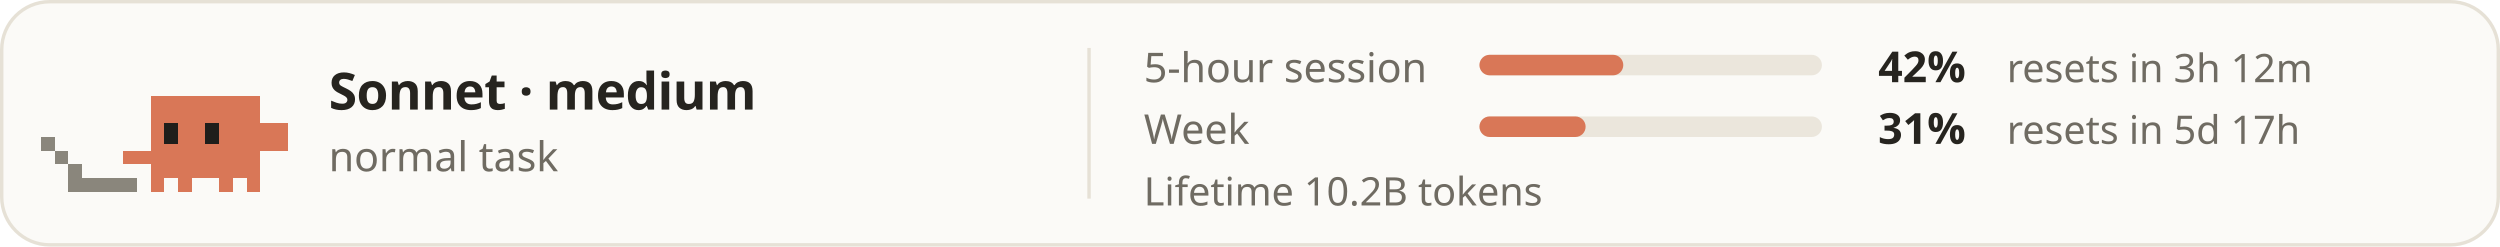
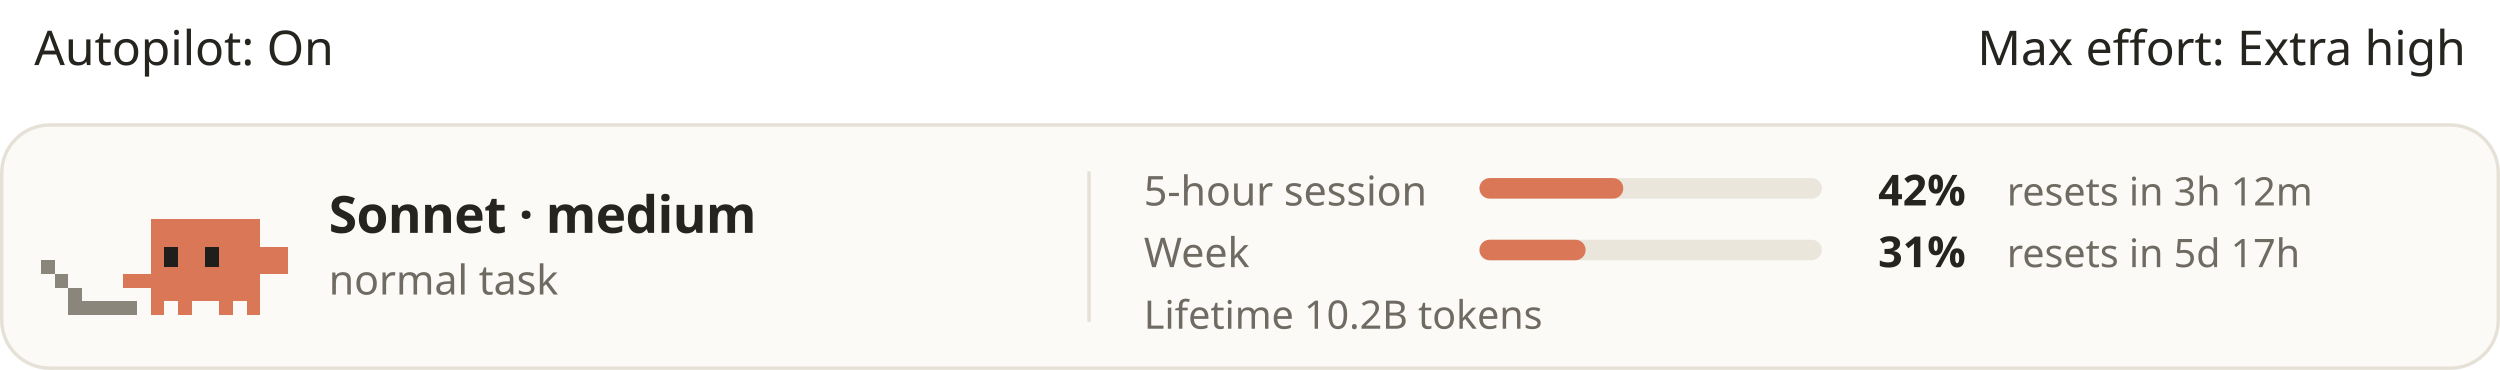
- <svg xmlns="http://www.w3.org/2000/svg" width="730" height="72" viewBox="0 0 730 72">
+ <svg xmlns="http://www.w3.org/2000/svg" width="730" height="108" viewBox="0 0 730 108">
  <style>
+ .rb{fill:#26241f}.rd{fill:#8f8b82}.sel{fill:#c2643f}@media (prefers-color-scheme: dark){.rb{fill:#e8e6e1}.rd{fill:#8f8b82}.sel{fill:#e8916e}}</style>
+   <text class="rb" x="10" y="19" font-size="14" font-family="Segoe UI Variable, Segoe UI, system-ui, -apple-system, sans-serif">Autopilot: On</text>
+   <text class="rb" x="720" y="19" text-anchor="end" font-size="14" font-family="Segoe UI Variable, Segoe UI, system-ui, -apple-system, sans-serif">Max effort: Extra high</text>
+   <g transform="translate(0 36)">
+     <style>
.card{fill:#fbfaf7;stroke:#e6e1d6}.t1{fill:#26241f}.t2{fill:#6f6b62}.trkf{fill:#ebe6dc}.div{stroke:#e6e1d6}
@media (prefers-color-scheme: dark){.card{fill:#262522;stroke:#38362f}.t1{fill:#efede7}.t2{fill:#a8a49a}.trkf{fill:#3a3833}.div{stroke:#38362f}}
.num{font-variant-numeric:tabular-nums}
.eye{transform-box:fill-box;transform-origin:center;animation:blink 4s infinite}
.bob{animation:bob 1.2s ease-in-out infinite}.tap{animation:tap .3s steps(1) infinite}
.d1,.d2,.d3{animation:dot 1.2s infinite}.d2{animation-delay:.2s}.d3{animation-delay:.4s}
@keyframes blink{0%,92%,100%{transform:scaleY(1)}95%{transform:scaleY(.1)}}
@keyframes bob{50%{transform:translateY(-2px)}}
@keyframes tap{50%{transform:translateY(4px)}}
@keyframes dot{0%,100%{opacity:.2}50%{opacity:1}}
@media (prefers-reduced-motion: reduce){*{animation:none!important}}
</style>
-   <rect class="card" x="0.5" y="0.5" width="729" height="71" rx="14" />
-   <g transform="translate(12 24)" shape-rendering="crispEdges">
-     <rect x="8" y="28" width="20" height="4" fill="#8a867c" />
-     <rect x="8" y="24" width="4" height="4" fill="#8a867c" />
-     <rect x="4" y="20" width="4" height="4" fill="#8a867c" />
-     <rect x="0" y="16" width="4" height="4" fill="#8a867c" />
-     <rect x="32" y="24" width="4" height="8" fill="#d97757" />
-     <rect x="40" y="24" width="4" height="8" fill="#d97757" />
-     <rect x="52" y="24" width="4" height="8" fill="#d97757" />
-     <rect x="60" y="24" width="4" height="8" fill="#d97757" />
-     <g transform="translate(0 4)">
-       <g class="">
-         <rect x="32" y="0" width="32" height="24" fill="#d97757" />
-         <rect x="64" y="8" width="8" height="8" fill="#d97757" />
-         <rect class="eye" x="36" y="8" width="4" height="6" fill="#1f1e1b" />
-         <rect class="eye" x="48" y="8" width="4" height="6" fill="#1f1e1b" />
-         <g class="tap">
-           <rect x="24" y="16" width="8" height="4" fill="#d97757" />
+     <rect class="card" x="0.5" y="0.5" width="729" height="71" rx="14" />
+     <g transform="translate(12 24)" shape-rendering="crispEdges">
+       <rect x="8" y="28" width="20" height="4" fill="#8a867c" />
+       <rect x="8" y="24" width="4" height="4" fill="#8a867c" />
+       <rect x="4" y="20" width="4" height="4" fill="#8a867c" />
+       <rect x="0" y="16" width="4" height="4" fill="#8a867c" />
+       <rect x="32" y="24" width="4" height="8" fill="#d97757" />
+       <rect x="40" y="24" width="4" height="8" fill="#d97757" />
+       <rect x="52" y="24" width="4" height="8" fill="#d97757" />
+       <rect x="60" y="24" width="4" height="8" fill="#d97757" />
+       <g transform="translate(0 4)">
+         <g class="">
+           <rect x="32" y="0" width="32" height="24" fill="#d97757" />
+           <rect x="64" y="8" width="8" height="8" fill="#d97757" />
+           <rect class="eye" x="36" y="8" width="4" height="6" fill="#1f1e1b" />
+           <rect class="eye" x="48" y="8" width="4" height="6" fill="#1f1e1b" />
+           <g class="tap">
+             <rect x="24" y="16" width="8" height="4" fill="#d97757" />
+           </g>
        </g>
      </g>
    </g>
+     <text class="t1" x="96" y="32" font-size="15" font-weight="600" letter-spacing="-0.15" font-family="Segoe UI Variable, Segoe UI, system-ui, -apple-system, sans-serif">Sonnet · medium</text>
+     <text class="t2" x="96" y="50" font-size="12" font-family="Segoe UI Variable, Segoe UI, system-ui, -apple-system, sans-serif">normal task</text>
+     <line class="div" x1="318" y1="14" x2="318" y2="58" stroke-width="1" />
+     <text class="t2" x="334" y="24" font-size="12" font-weight="500" font-family="Segoe UI Variable, Segoe UI, system-ui, -apple-system, sans-serif">5-hour session</text>
+     <rect class="trkf" x="432" y="16" width="100" height="6" rx="3" />
+     <rect x="432" y="16" width="42.0" height="6" rx="3" fill="#d97757" />
+     <text class="t1 num" x="574" y="24" text-anchor="end" font-size="12.5" font-weight="600" font-family="Segoe UI Variable, Segoe UI, system-ui, -apple-system, sans-serif">42%</text>
+     <text class="t2 num" x="586" y="24" font-size="11.5" font-family="Segoe UI Variable, Segoe UI, system-ui, -apple-system, sans-serif">resets in 3h 12m</text>
+     <text class="t2" x="334" y="42" font-size="12" font-weight="500" font-family="Segoe UI Variable, Segoe UI, system-ui, -apple-system, sans-serif">Week</text>
+     <rect class="trkf" x="432" y="34" width="100" height="6" rx="3" />
+     <rect x="432" y="34" width="31.0" height="6" rx="3" fill="#d97757" />
+     <text class="t1 num" x="574" y="42" text-anchor="end" font-size="12.5" font-weight="600" font-family="Segoe UI Variable, Segoe UI, system-ui, -apple-system, sans-serif">31%</text>
+     <text class="t2 num" x="586" y="42" font-size="11.5" font-family="Segoe UI Variable, Segoe UI, system-ui, -apple-system, sans-serif">resets in 5d 17h</text>
+     <text class="t2 num" x="334" y="60" font-size="11.5" font-family="Segoe UI Variable, Segoe UI, system-ui, -apple-system, sans-serif">Lifetime 10.2B tokens</text>
  </g>
-   <text class="t1" x="96" y="32" font-size="15" font-weight="600" letter-spacing="-0.15" font-family="Segoe UI Variable, Segoe UI, system-ui, -apple-system, sans-serif">Sonnet · medium</text>
-   <text class="t2" x="96" y="50" font-size="12" font-family="Segoe UI Variable, Segoe UI, system-ui, -apple-system, sans-serif">normal task</text>
-   <line class="div" x1="318" y1="14" x2="318" y2="58" stroke-width="1" />
-   <text class="t2" x="334" y="24" font-size="12" font-weight="500" font-family="Segoe UI Variable, Segoe UI, system-ui, -apple-system, sans-serif">5-hour session</text>
-   <rect class="trkf" x="432" y="16" width="100" height="6" rx="3" />
-   <rect x="432" y="16" width="42.0" height="6" rx="3" fill="#d97757" />
-   <text class="t1 num" x="574" y="24" text-anchor="end" font-size="12.5" font-weight="600" font-family="Segoe UI Variable, Segoe UI, system-ui, -apple-system, sans-serif">42%</text>
-   <text class="t2 num" x="586" y="24" font-size="11.5" font-family="Segoe UI Variable, Segoe UI, system-ui, -apple-system, sans-serif">resets in 3h 12m</text>
-   <text class="t2" x="334" y="42" font-size="12" font-weight="500" font-family="Segoe UI Variable, Segoe UI, system-ui, -apple-system, sans-serif">Week</text>
-   <rect class="trkf" x="432" y="34" width="100" height="6" rx="3" />
-   <rect x="432" y="34" width="31.0" height="6" rx="3" fill="#d97757" />
-   <text class="t1 num" x="574" y="42" text-anchor="end" font-size="12.5" font-weight="600" font-family="Segoe UI Variable, Segoe UI, system-ui, -apple-system, sans-serif">31%</text>
-   <text class="t2 num" x="586" y="42" font-size="11.5" font-family="Segoe UI Variable, Segoe UI, system-ui, -apple-system, sans-serif">resets in 5d 17h</text>
-   <text class="t2 num" x="334" y="60" font-size="11.5" font-family="Segoe UI Variable, Segoe UI, system-ui, -apple-system, sans-serif">Lifetime 10.2B tokens</text>
</svg>
